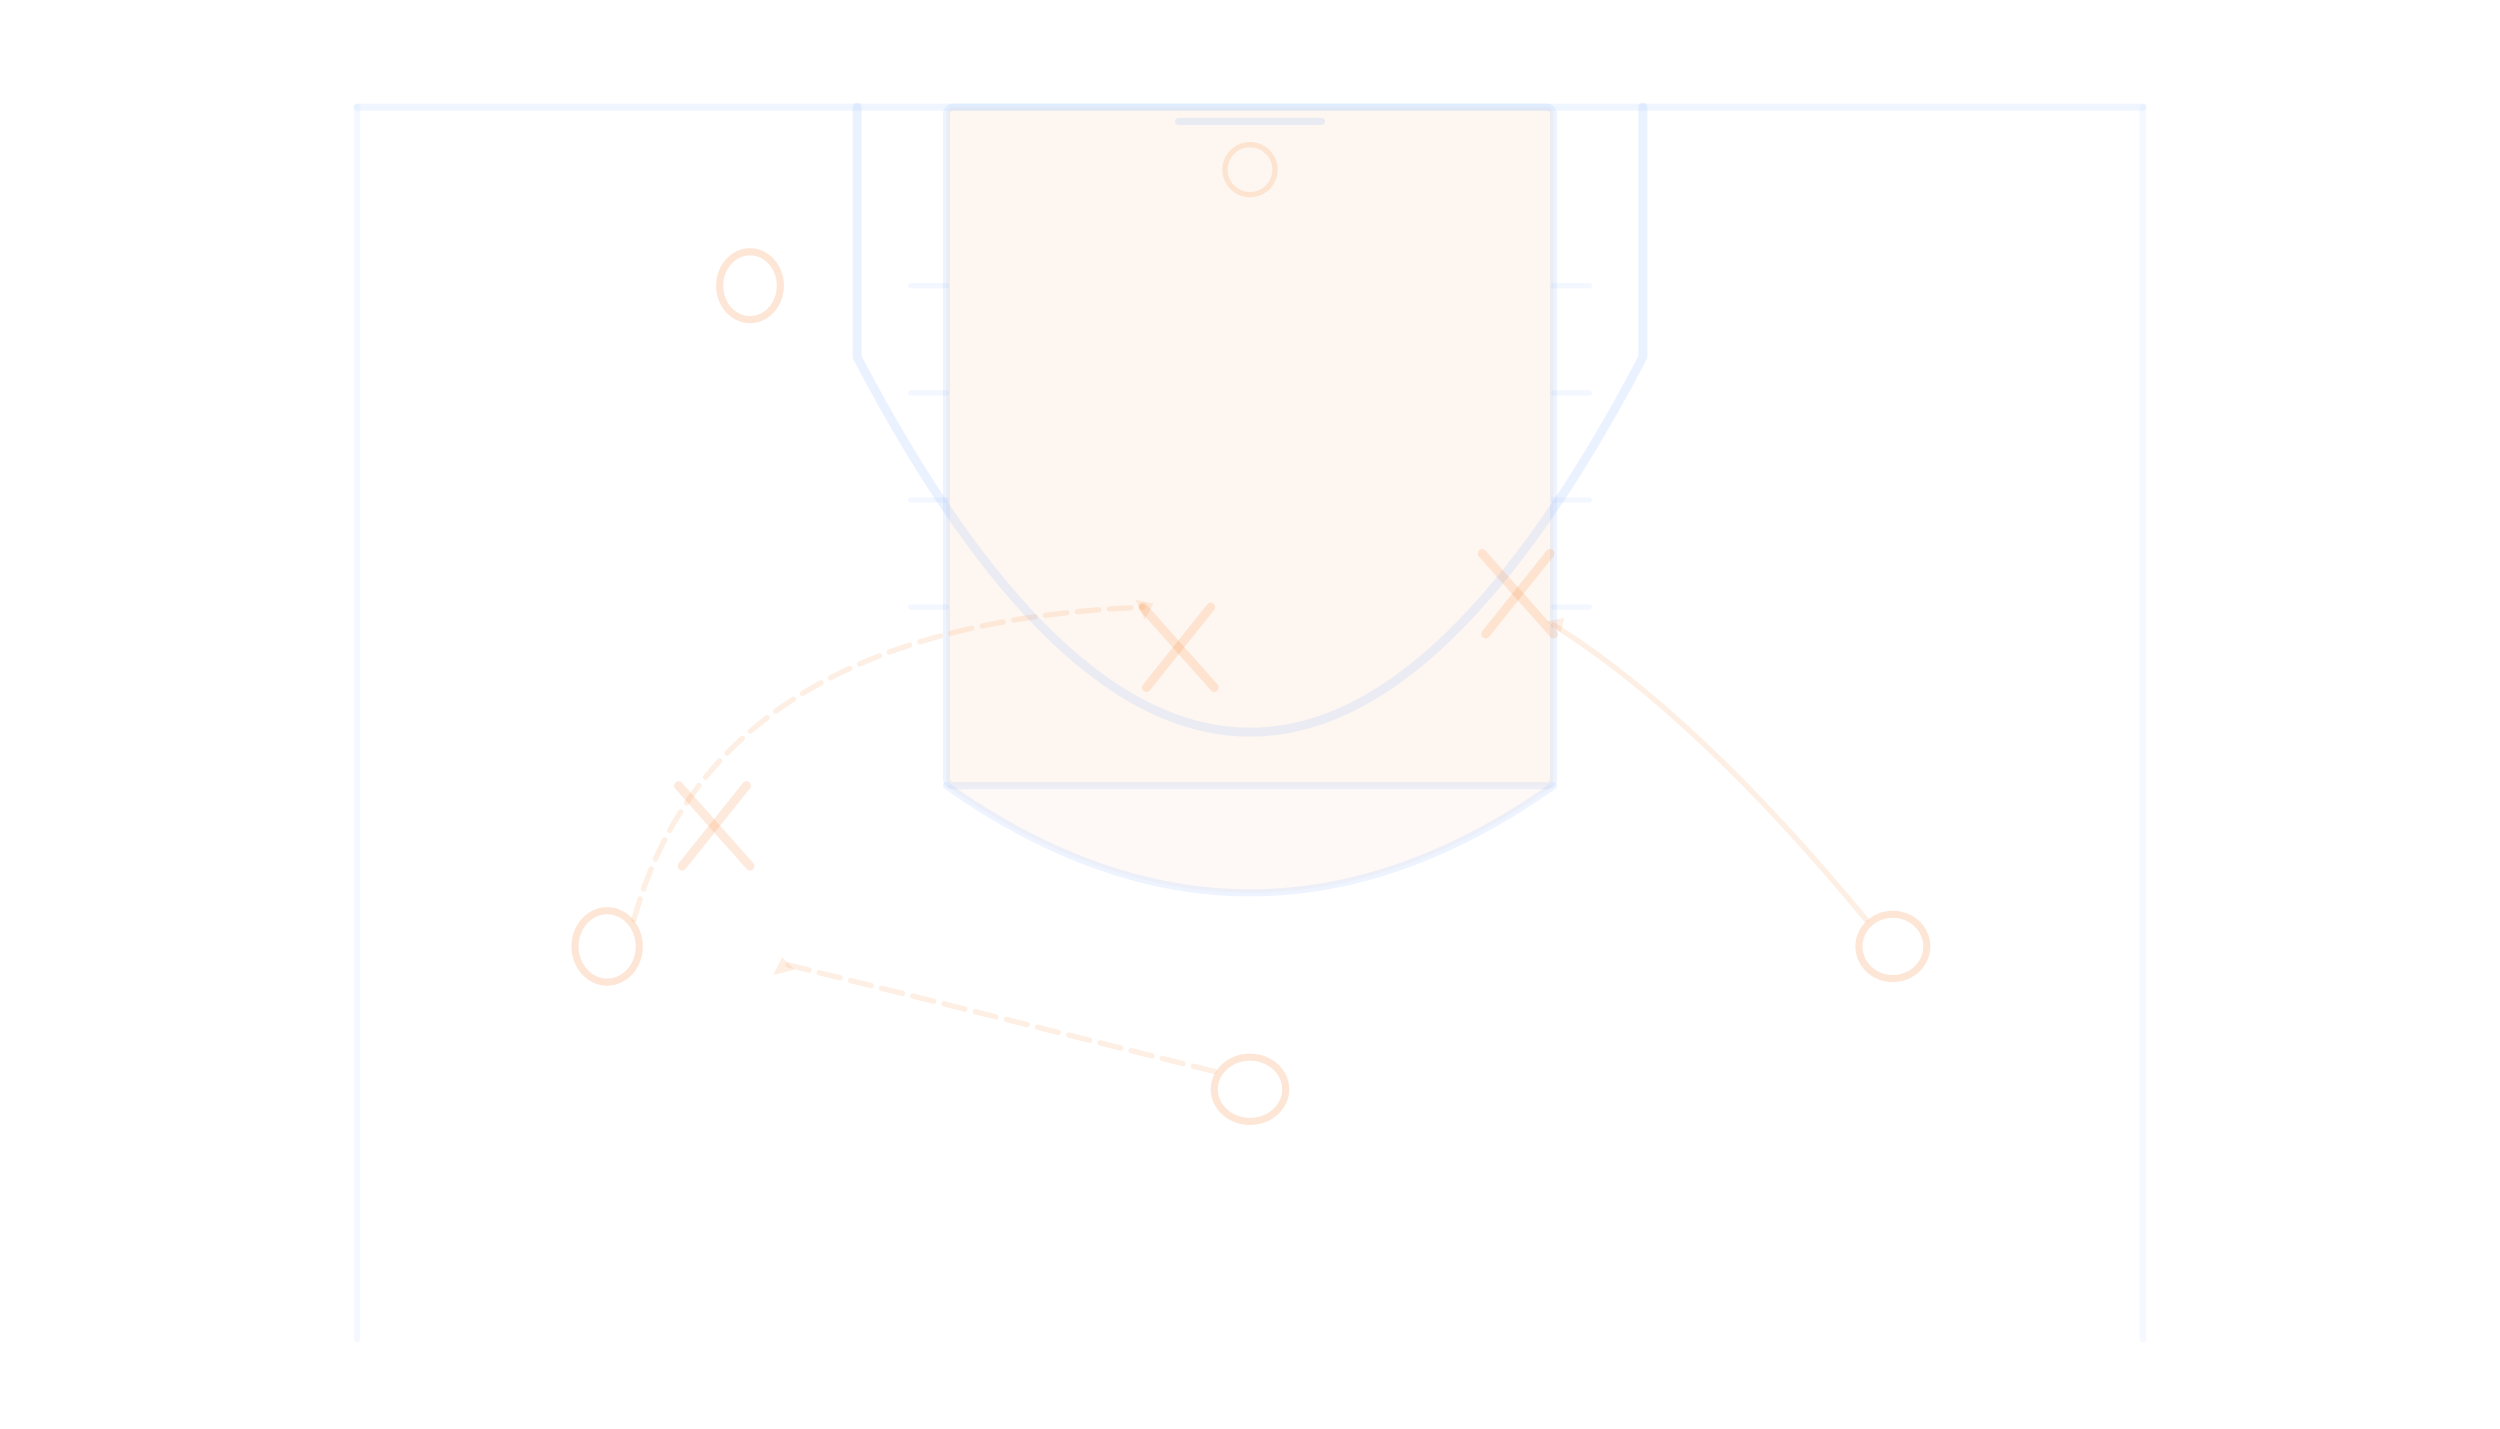
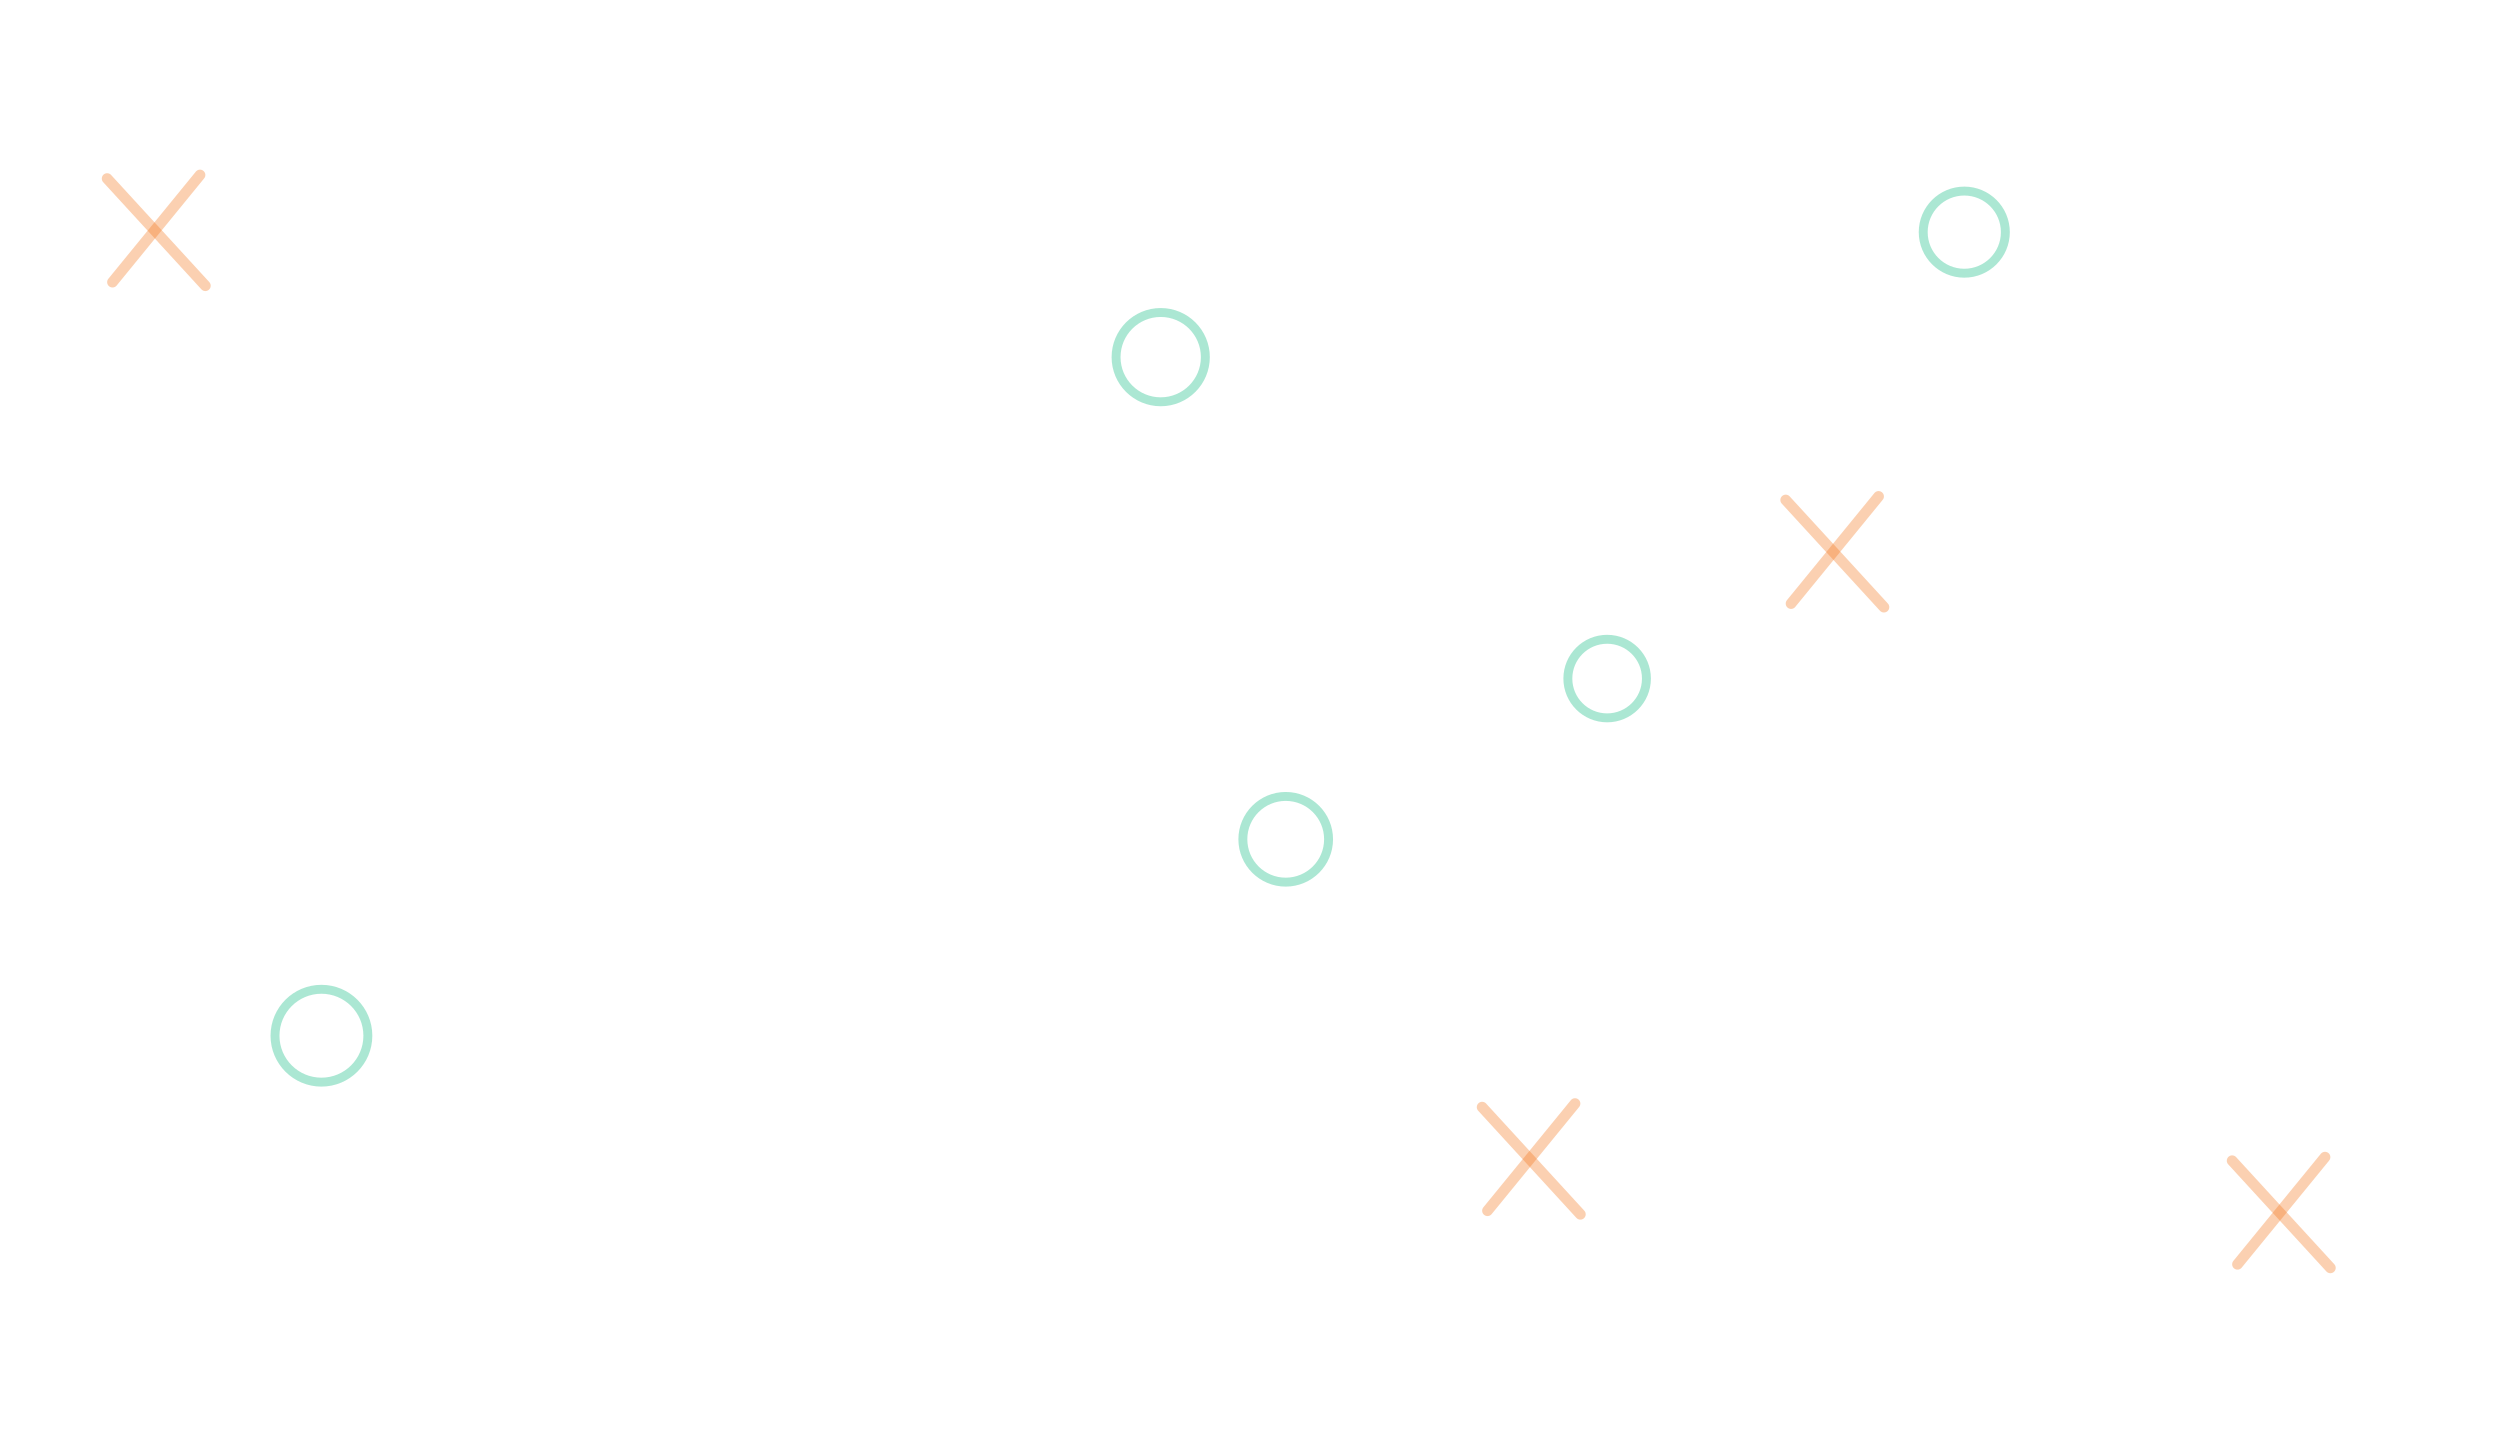
<svg xmlns="http://www.w3.org/2000/svg" width="1400" height="800" viewBox="0 0 1400 800" fill="none">
-   <rect x="530" y="60" width="340" height="380" rx="4" fill="rgba(244,121,32,0.06)" stroke="rgba(100,160,255,0.12)" stroke-width="4" stroke-linecap="round" />
-   <path d="M530 440 Q700 560 870 440" stroke="rgba(100,160,255,0.12)" stroke-width="4" fill="rgba(244,121,32,0.04)" stroke-linecap="round" />
-   <circle cx="700" cy="95" r="14" stroke="rgba(244,121,32,0.15)" stroke-width="3" fill="none" />
-   <line x1="660" y1="68" x2="740" y2="68" stroke="rgba(100,160,255,0.14)" stroke-width="4" stroke-linecap="round" />
-   <path d="M480 60 L480 200 Q700 620 920 200 L920 60" stroke="rgba(100,160,255,0.13)" stroke-width="5" fill="none" stroke-linecap="round" stroke-linejoin="round" />
-   <line x1="200" y1="60" x2="1200" y2="60" stroke="rgba(100,160,255,0.1)" stroke-width="4" stroke-linecap="round" />
-   <line x1="200" y1="60" x2="200" y2="750" stroke="rgba(100,160,255,0.07)" stroke-width="3.5" stroke-linecap="round" />
-   <line x1="1200" y1="60" x2="1200" y2="750" stroke="rgba(100,160,255,0.07)" stroke-width="3.5" stroke-linecap="round" />
-   <g stroke="rgba(100,160,255,0.08)" stroke-width="3" stroke-linecap="round">
-     <line x1="510" y1="160" x2="530" y2="160" />
-     <line x1="510" y1="220" x2="530" y2="220" />
-     <line x1="510" y1="280" x2="530" y2="280" />
-     <line x1="510" y1="340" x2="530" y2="340" />
-     <line x1="870" y1="160" x2="890" y2="160" />
-     <line x1="870" y1="220" x2="890" y2="220" />
-     <line x1="870" y1="280" x2="890" y2="280" />
-     <line x1="870" y1="340" x2="890" y2="340" />
+   <g stroke="rgba(255,255,255,0.14)" stroke-width="4" fill="none" stroke-linecap="round" stroke-linejoin="round">
+     <path d="M350 350 Q200 80 100 150" />
+     <path d="M108 142 l-18 2 l8 16" />
+     <path d="M450 450 Q500 150 550 100" />
+     <path d="M547 108 l6 -16 l10 14" />
+     <path d="M750 300 Q1100 80 1200 250" />
+     <path d="M1194 242 l12 -10 l-2 16" />
+     <path d="M350 550 Q550 700 750 500" />
+     <path d="M744 506 l12 -10 l-1 15" />
+     <path d="M500 650 Q700 450 900 550" />
+     <path d="M893 545 l14 2 l-8 13" />
+     <path d="M250 600 Q100 500 150 400" />
+     <path d="M153 408 l-6 -16 l-12 12" />
+     <path d="M1100 350 Q1250 500 1200 650" />
+     <path d="M1204 642 l2 16 l-14 -8" />
+     <path d="M650 350 Q700 420 750 400" />
+     <path d="M744 404 l12 -8 l-4 14" />
  </g>
-   <g stroke="rgba(244,121,32,0.16)" stroke-width="5" stroke-linecap="round">
-     <line x1="640" y1="340" x2="680" y2="385" />
-     <line x1="678" y1="340" x2="642" y2="385" />
-     <line x1="830" y1="310" x2="870" y2="355" />
-     <line x1="868" y1="310" x2="832" y2="355" />
-     <line x1="380" y1="440" x2="420" y2="485" />
-     <line x1="418" y1="440" x2="382" y2="485" />
+   <g stroke="rgba(244,121,32,0.35)" stroke-width="6" stroke-linecap="round">
+     <line x1="60" y1="100" x2="115" y2="160" />
+     <line x1="112" y1="98" x2="63" y2="158" />
+     <line x1="1000" y1="280" x2="1055" y2="340" />
+     <line x1="1052" y1="278" x2="1003" y2="338" />
+     <line x1="830" y1="620" x2="885" y2="680" />
+     <line x1="882" y1="618" x2="833" y2="678" />
+     <line x1="1250" y1="650" x2="1305" y2="710" />
+     <line x1="1302" y1="648" x2="1253" y2="708" />
  </g>
-   <g stroke="rgba(244,121,32,0.18)" stroke-width="4" fill="none" stroke-linecap="round">
-     <ellipse cx="700" cy="610" rx="20" ry="18" />
-     <ellipse cx="340" cy="530" rx="18" ry="20" />
-     <ellipse cx="1060" cy="530" rx="19" ry="18" />
-     <ellipse cx="420" cy="160" rx="17" ry="19" />
-   </g>
-   <g stroke="rgba(244,121,32,0.12)" stroke-width="3" fill="none" stroke-linecap="round">
-     <line x1="680" y1="600" x2="440" y2="540" stroke-dasharray="12 6" />
-     <path d="M445 543 l-12 3 l5 -10" fill="rgba(244,121,32,0.12)" stroke="none" />
-     <path d="M355 515 Q400 350 640 340" stroke-dasharray="12 6" />
-     <path d="M636 336 l10 2 l-5 9" fill="rgba(244,121,32,0.12)" stroke="none" />
-     <path d="M1045 515 Q950 400 870 350" />
-     <path d="M874 354 l-8 -6 l10 -2" fill="rgba(244,121,32,0.12)" stroke="none" />
+   <g stroke="rgba(16,185,129,0.35)" stroke-width="5" fill="none" stroke-linecap="round">
+     <circle cx="650" cy="200" r="25" />
+     <circle cx="900" cy="380" r="22" />
+     <circle cx="720" cy="470" r="24" />
+     <circle cx="180" cy="580" r="26" />
+     <circle cx="1100" cy="130" r="23" />
  </g>
</svg>
